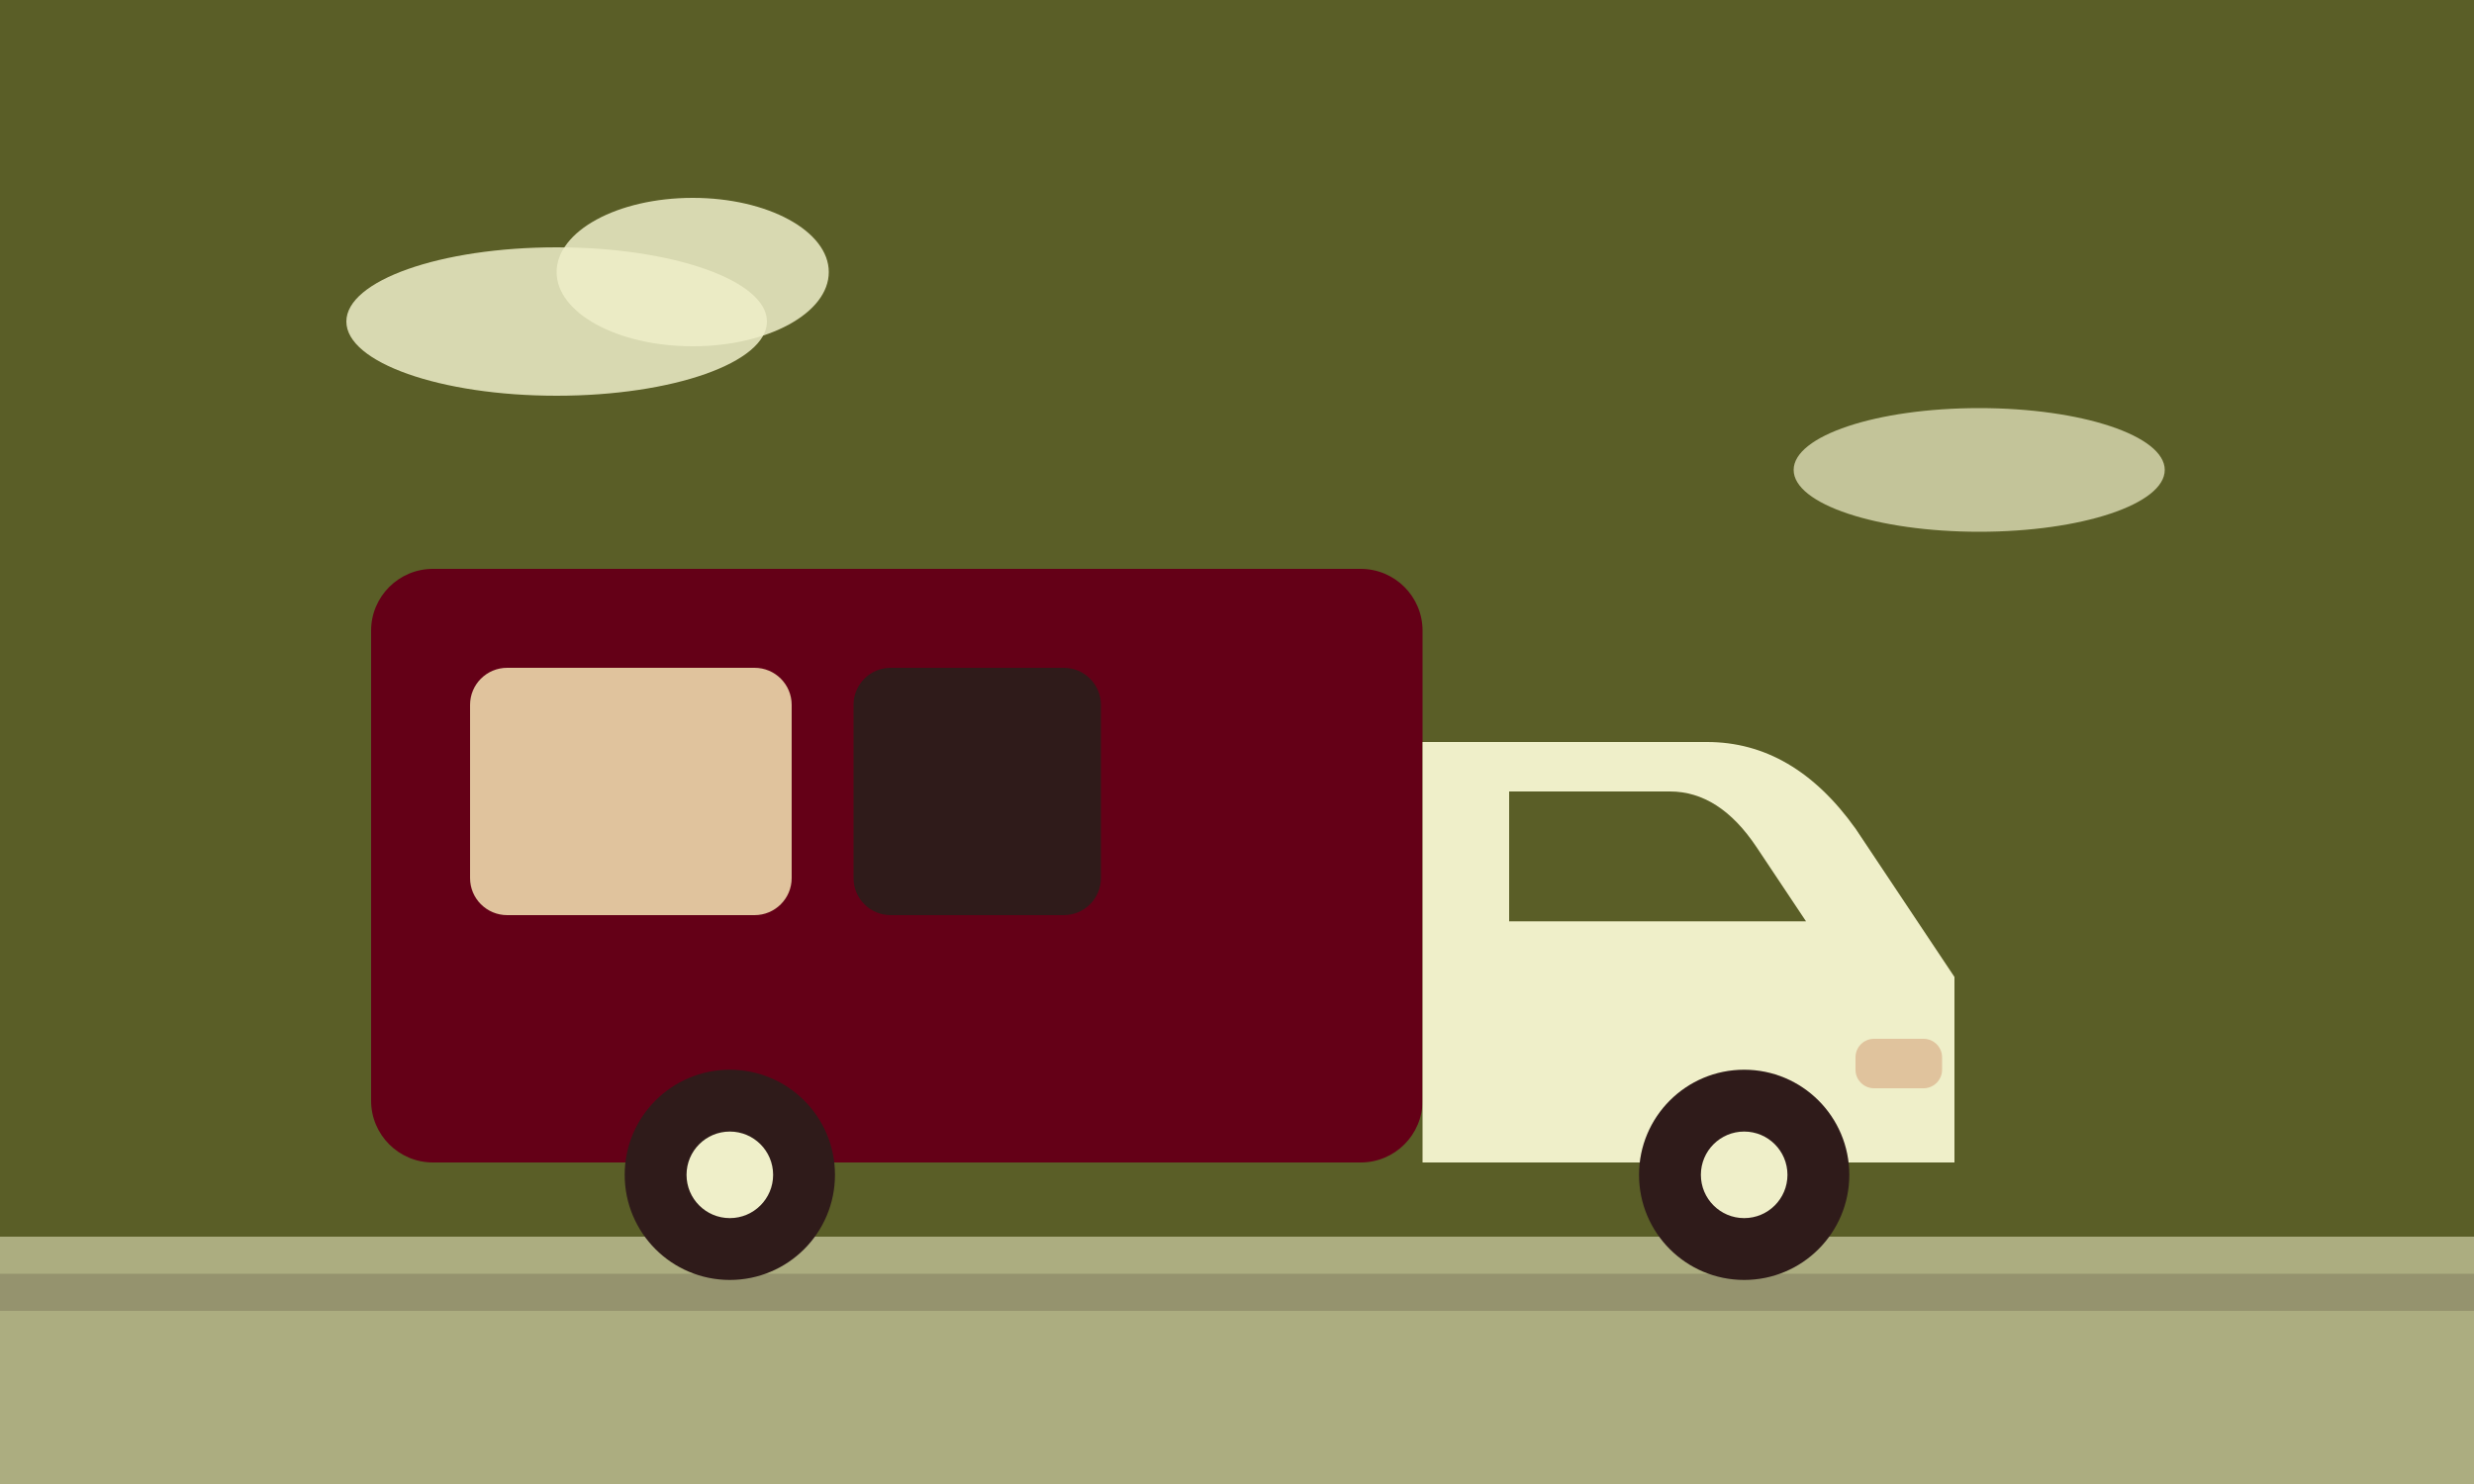
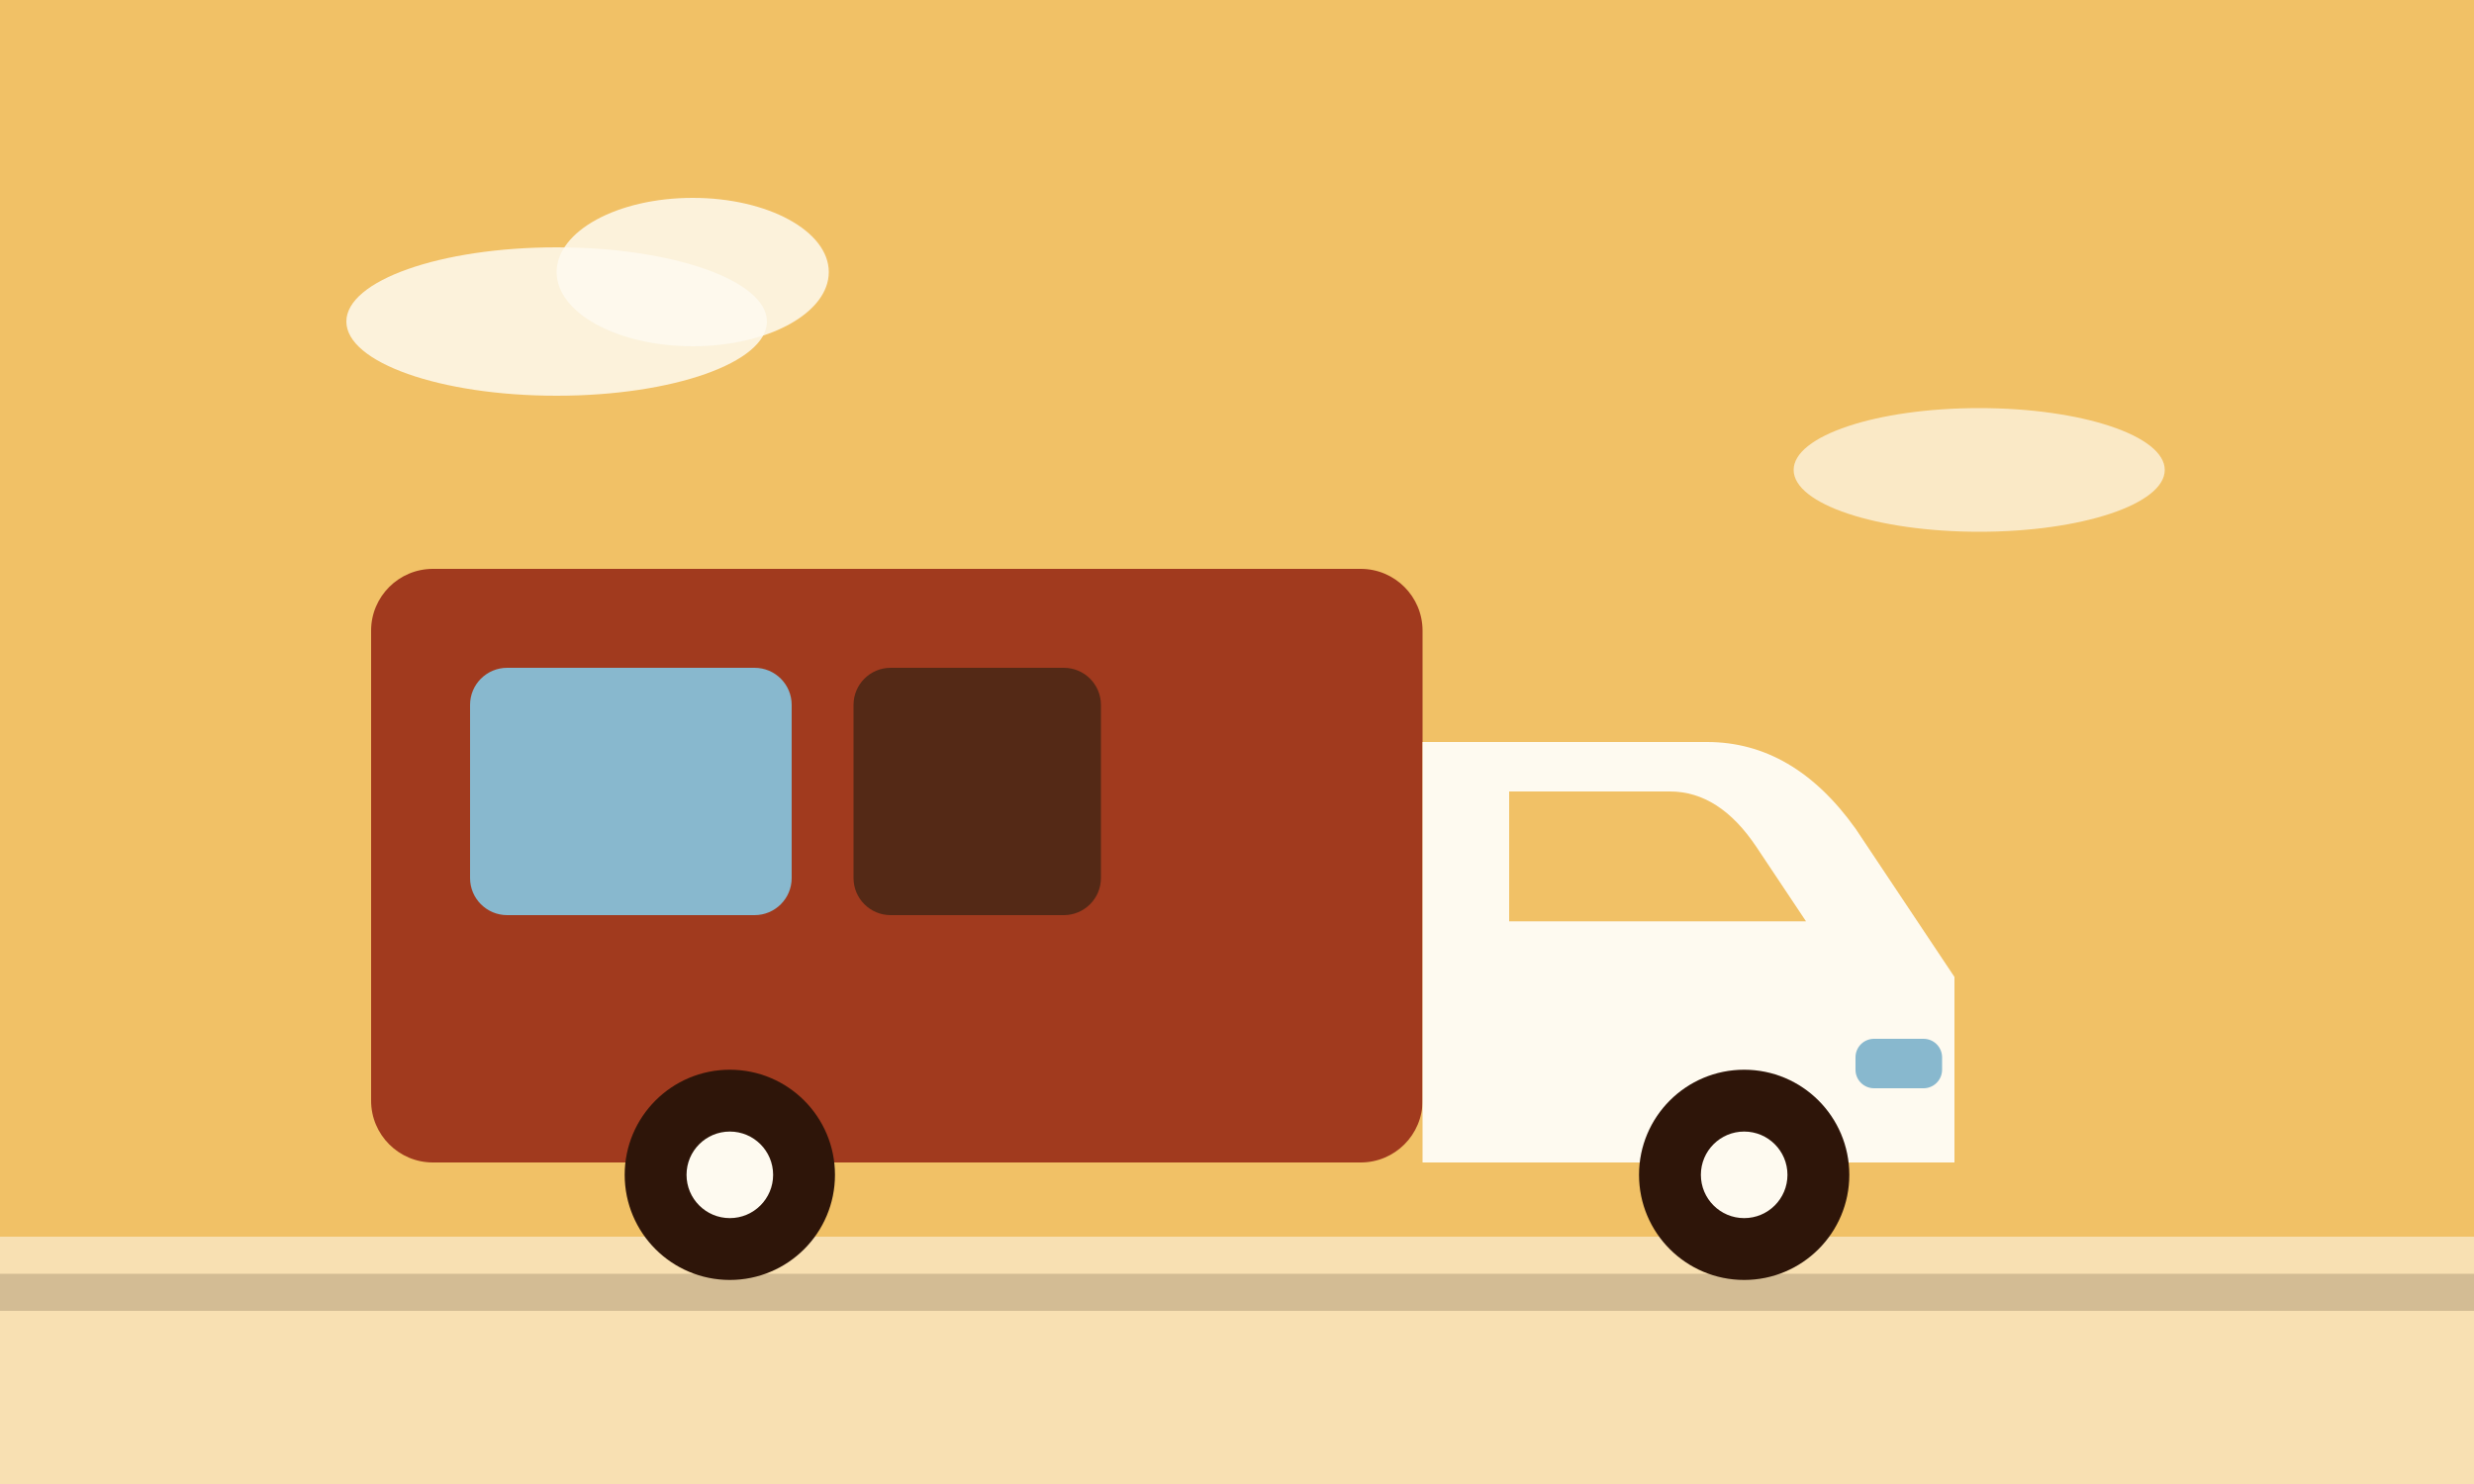
<svg xmlns="http://www.w3.org/2000/svg" viewBox="0 0 400 240" preserveAspectRatio="xMidYMid slice">
-   <rect width="400" height="240" fill="#5A5E27" />
-   <ellipse cx="90" cy="52" rx="34" ry="12" fill="#EFEFC9" opacity=".85" />
-   <ellipse cx="112" cy="44" rx="22" ry="12" fill="#EFEFC9" opacity=".85" />
-   <ellipse cx="320" cy="76" rx="30" ry="10" fill="#EFEFC9" opacity=".7" />
-   <rect x="0" y="200" width="400" height="40" fill="#EFEFC9" opacity=".55" />
-   <rect x="0" y="206" width="400" height="6" fill="#2F1B1A" opacity=".18" />
-   <rect x="60" y="92" width="170" height="96" rx="10" fill="#640017" />
-   <path d="M230 120 h46 q14 0 24 14 l16 24 v30 h-86z" fill="#EFEFC9" />
-   <path d="M244 128 h26 q8 0 14 9 l8 12 h-48z" fill="#5A5E27" />
-   <rect x="76" y="108" width="52" height="40" rx="6" fill="#E0C39D" />
-   <rect x="138" y="108" width="40" height="40" rx="6" fill="#2F1B1A" />
-   <circle cx="118" cy="190" r="17" fill="#2F1B1A" />
-   <circle cx="118" cy="190" r="7" fill="#EFEFC9" />
-   <circle cx="282" cy="190" r="17" fill="#2F1B1A" />
-   <circle cx="282" cy="190" r="7" fill="#EFEFC9" />
-   <rect x="300" y="168" width="14" height="8" rx="3" fill="#E0C39D" />
+   <rect width="400" height="240" fill="#F1C166" />
+   <ellipse cx="90" cy="52" rx="34" ry="12" fill="#FEFAF0" opacity=".85" />
+   <ellipse cx="112" cy="44" rx="22" ry="12" fill="#FEFAF0" opacity=".85" />
+   <ellipse cx="320" cy="76" rx="30" ry="10" fill="#FEFAF0" opacity=".7" />
+   <rect x="0" y="200" width="400" height="40" fill="#FEFAF0" opacity=".55" />
+   <rect x="0" y="206" width="400" height="6" fill="#2E1509" opacity=".18" />
+   <rect x="60" y="92" width="170" height="96" rx="10" fill="#A13A1E" />
+   <path d="M230 120 h46 q14 0 24 14 l16 24 v30 h-86z" fill="#FEFAF0" />
+   <path d="M244 128 h26 q8 0 14 9 l8 12 h-48z" fill="#F1C166" />
+   <rect x="76" y="108" width="52" height="40" rx="6" fill="#88B8CE" />
+   <rect x="138" y="108" width="40" height="40" rx="6" fill="#542916" />
+   <circle cx="118" cy="190" r="17" fill="#2E1509" />
+   <circle cx="118" cy="190" r="7" fill="#FEFAF0" />
+   <circle cx="282" cy="190" r="17" fill="#2E1509" />
+   <circle cx="282" cy="190" r="7" fill="#FEFAF0" />
+   <rect x="300" y="168" width="14" height="8" rx="3" fill="#88B8CE" />
</svg>
